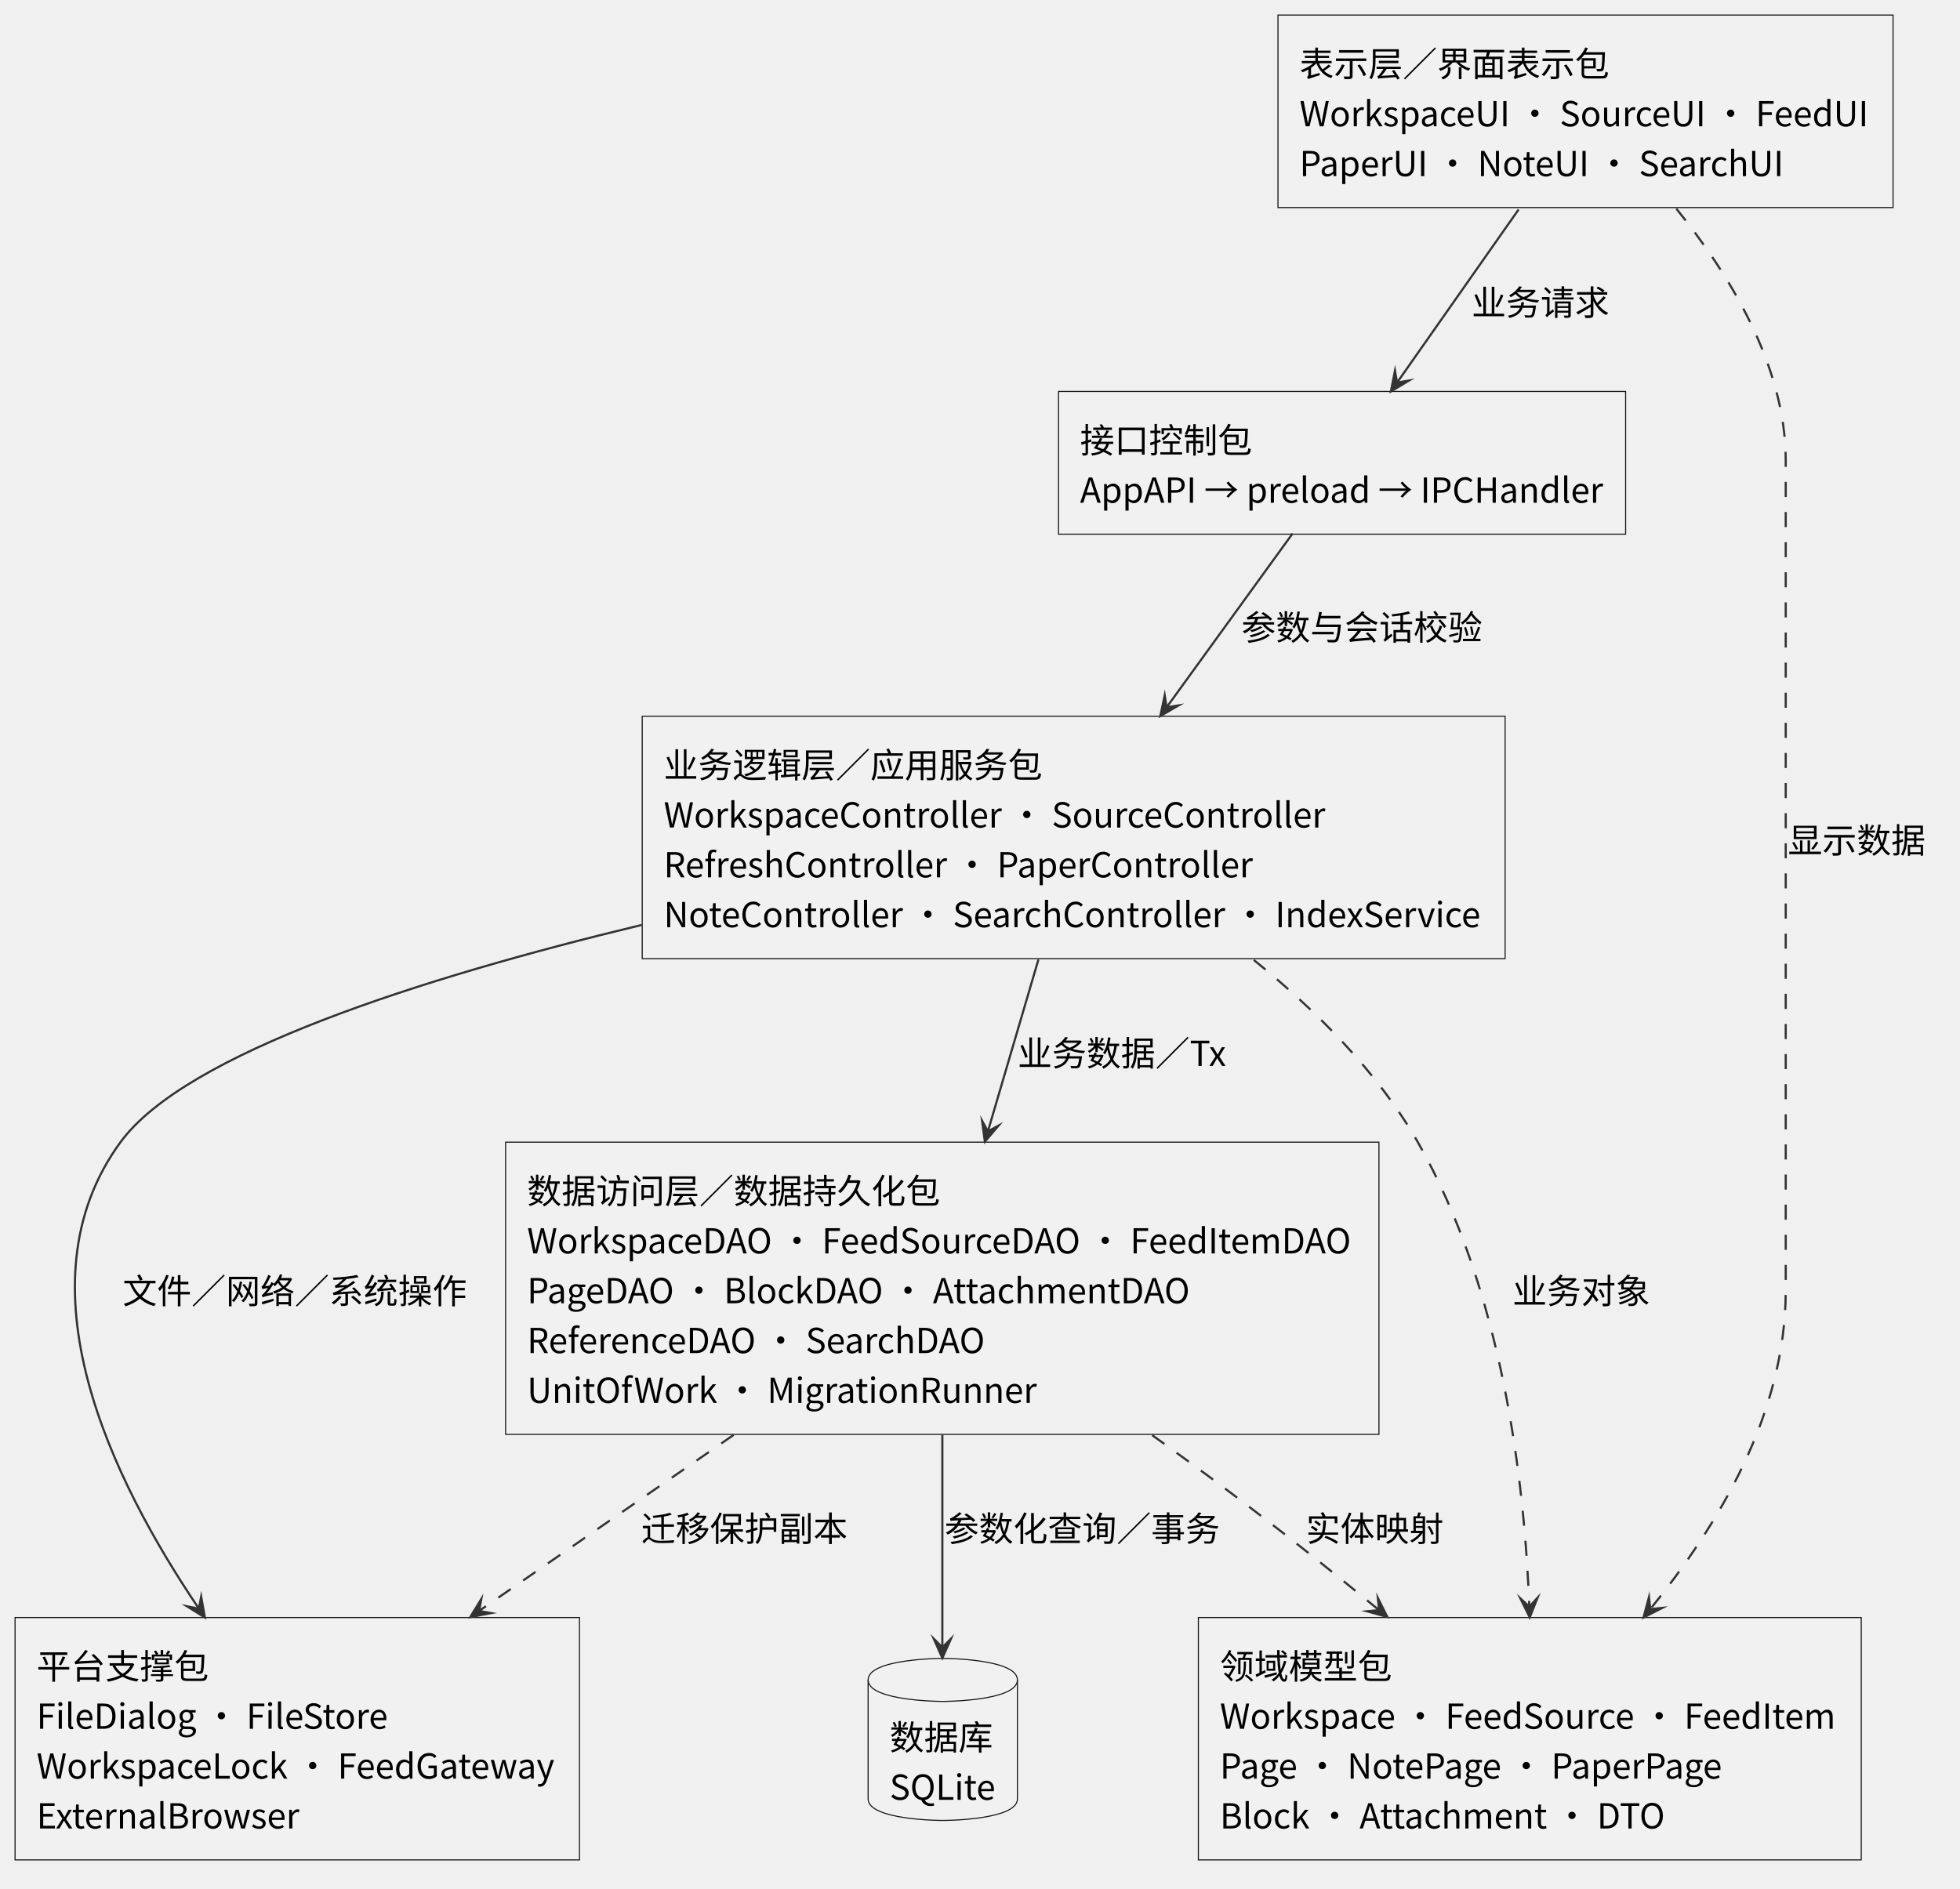
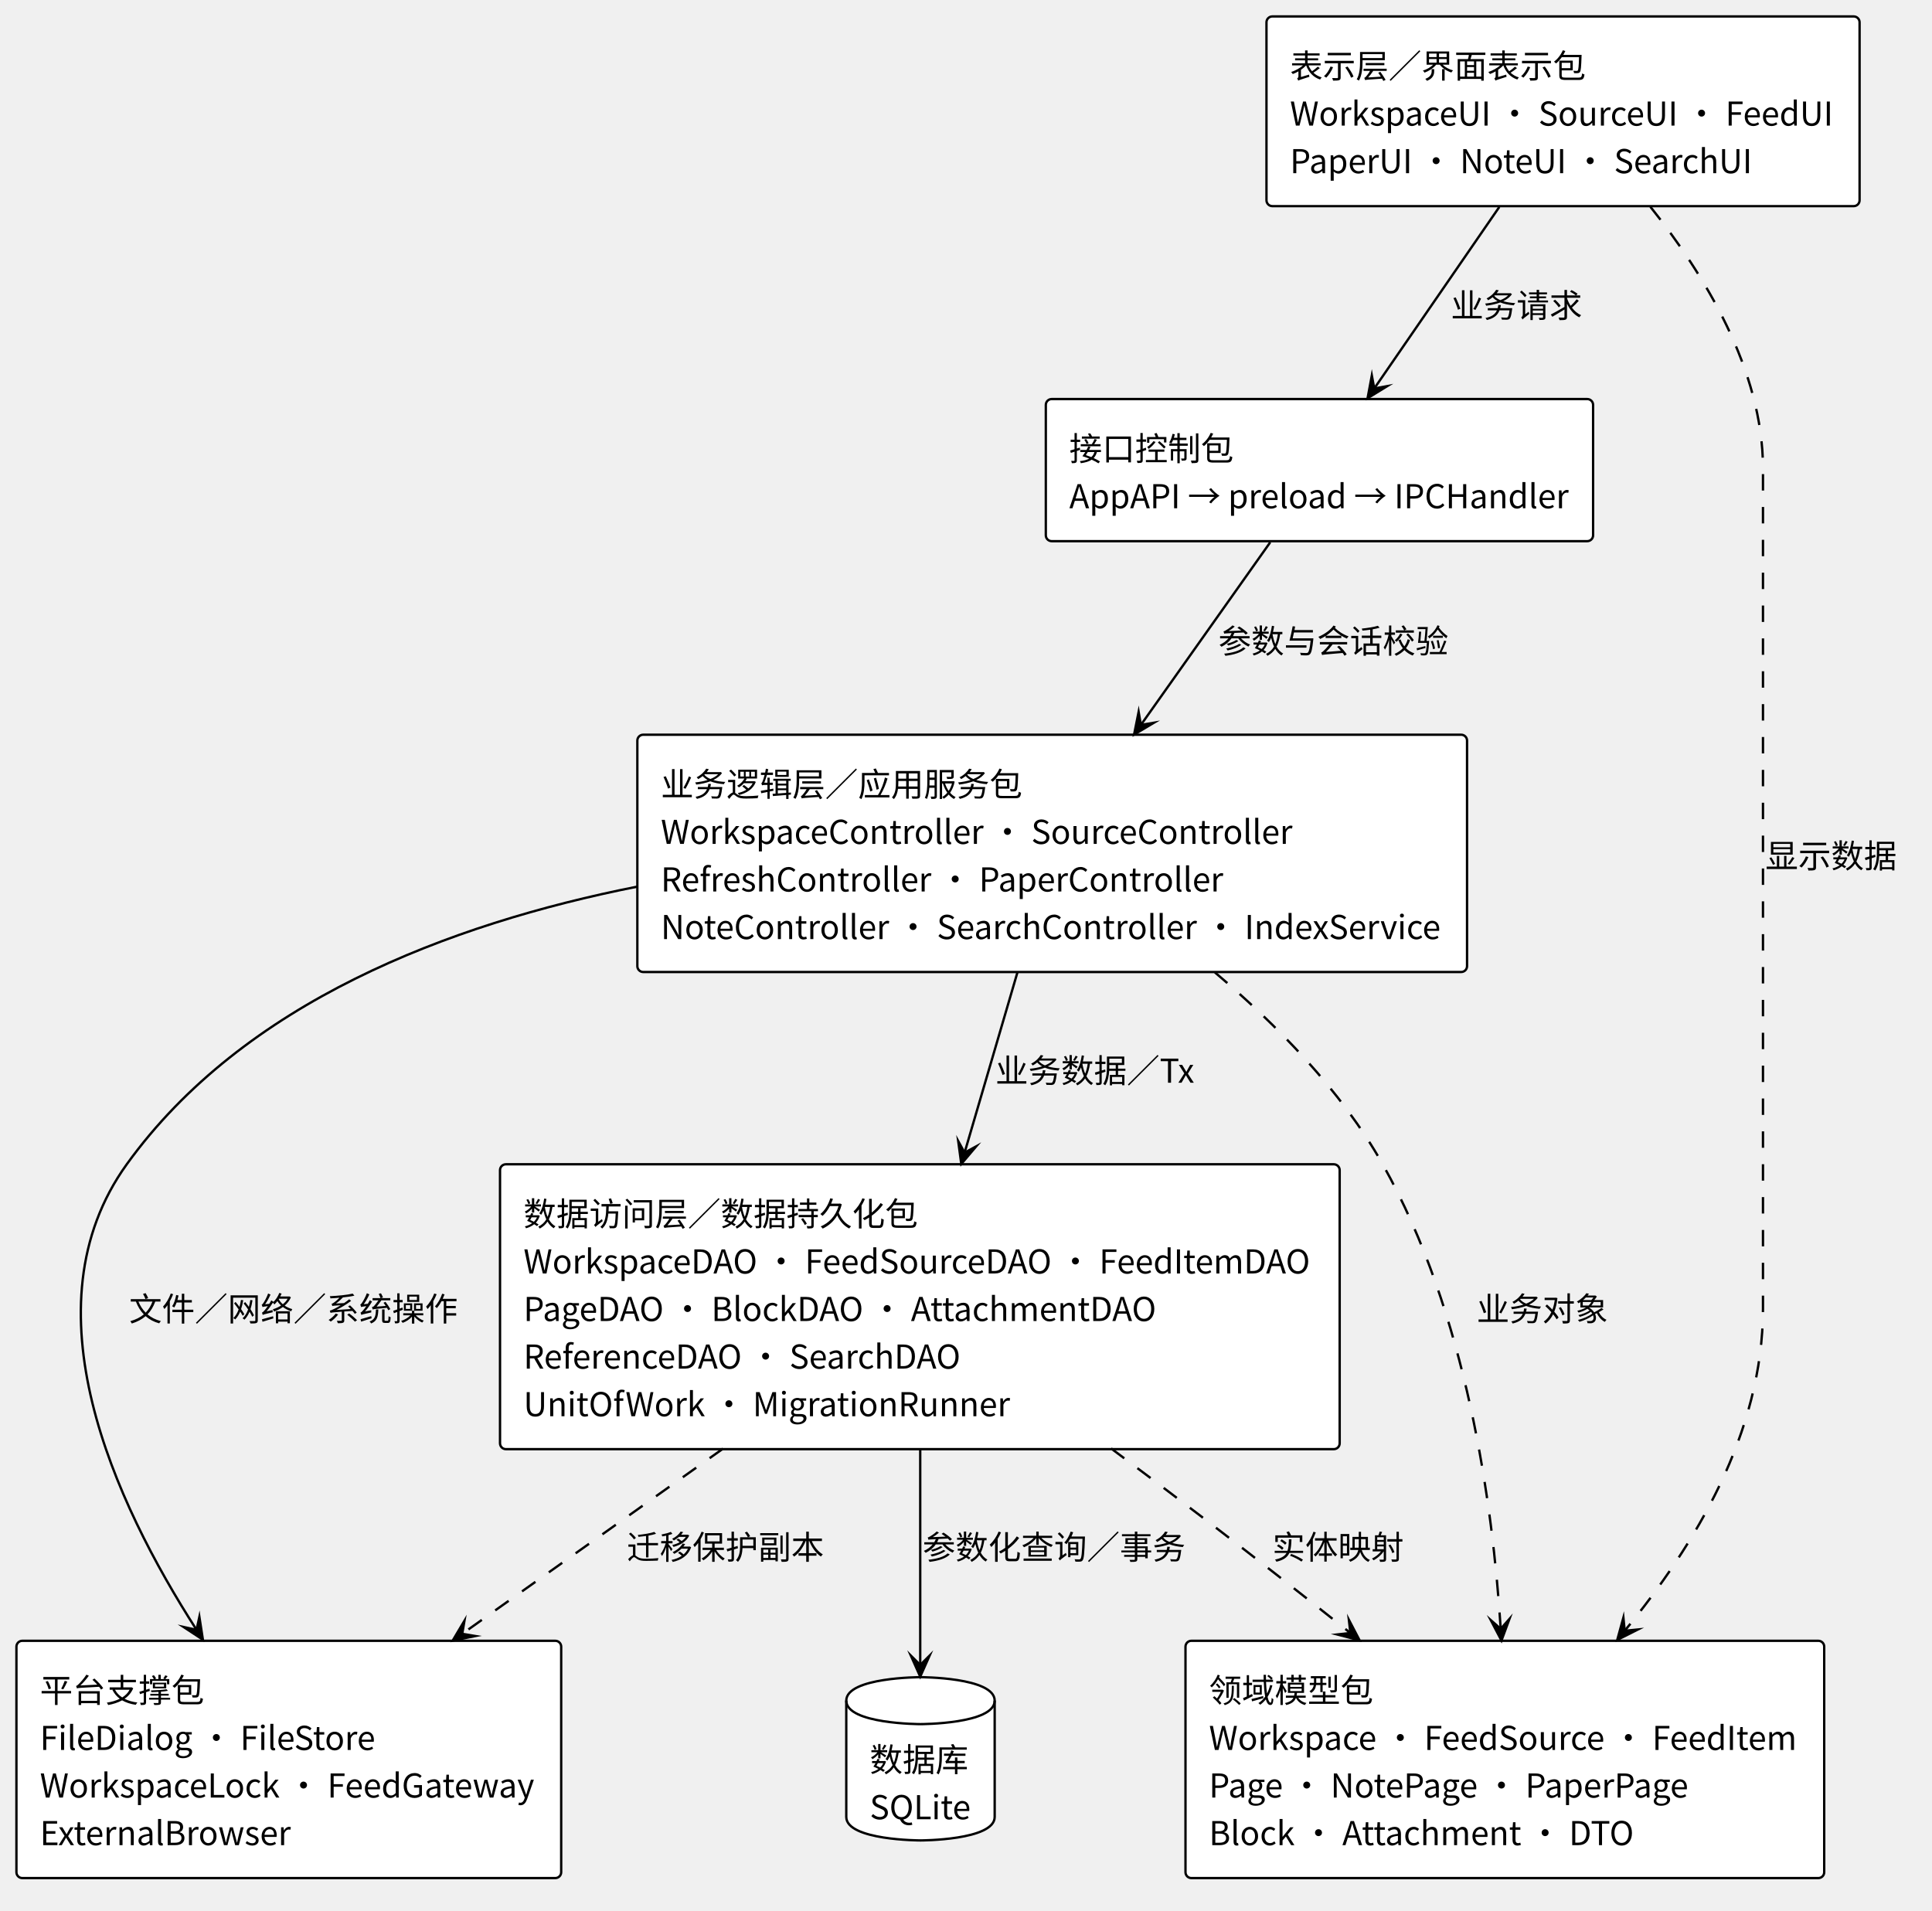
- <svg xmlns="http://www.w3.org/2000/svg" version="1.1" data-diagram-type="DESCRIPTION" style="width:911px;height:878px;background:#FFFFFF;" width="911px" height="878px" viewBox="0 0 911 878" zoomAndPan="magnify" preserveAspectRatio="none" contentStyleType="text/css">
+ <svg xmlns="http://www.w3.org/2000/svg" version="1.1" data-diagram-type="DESCRIPTION" style="width:823px;height:814px;background:#FFFFFF;" width="823px" height="814px" viewBox="0 0 823 814" zoomAndPan="magnify" preserveAspectRatio="none" contentStyleType="text/css">
  <defs />
  <g font-family="sans-serif" lengthAdjust="spacing">
-     <g class="entity" data-qualified-name="UI" id="ent0001" data-source-line="11">
-       <rect x="594" y="7" width="285.888" height="89.504" fill="#F1F1F1" style="stroke:#181818;stroke-width:0.5;" />
-       <text x="604" y="35.56" fill="#000" font-size="16" textLength="144" font-family="Noto Sans CJK SC">表示层／界面表示包</text>
-       <text x="604" y="58.728" fill="#000" font-size="16" textLength="265.888" font-family="Noto Sans CJK SC">WorkspaceUI · SourceUI · FeedUI</text>
-       <text x="604" y="81.896" fill="#000" font-size="16" textLength="226.784" font-family="Noto Sans CJK SC">PaperUI · NoteUI · SearchUI</text>
+     <g class="entity" data-qualified-name="UI" id="ent0001" data-source-line="3">
+       <rect x="539.5" y="7" width="252.651" height="80.816" fill="#FFF" style="stroke:#000;stroke-width:1;" rx="2.5" ry="2.5" />
+       <text x="549.5" y="33.24" fill="#000" font-size="14" textLength="125.999" font-family="Noto Sans CJK SC">表示层／界面表示包</text>
+       <text x="549.5" y="53.512" fill="#000" font-size="14" textLength="232.651" font-family="Noto Sans CJK SC">WorkspaceUI · SourceUI · FeedUI</text>
+       <text x="549.5" y="73.784" fill="#000" font-size="14" textLength="198.435" font-family="Noto Sans CJK SC">PaperUI · NoteUI · SearchUI</text>
    </g>
-     <g class="entity" data-qualified-name="Bridge" id="ent0002" data-source-line="12">
-       <rect x="492" y="182" width="263.584" height="66.336" fill="#F1F1F1" style="stroke:#181818;stroke-width:0.5;" />
-       <text x="502" y="210.56" fill="#000" font-size="16" textLength="80" font-family="Noto Sans CJK SC">接口控制包</text>
-       <text x="502" y="233.728" fill="#000" font-size="16" textLength="243.584" font-family="Noto Sans CJK SC">AppAPI → preload → IPCHandler</text>
+     <g class="entity" data-qualified-name="Bridge" id="ent0002" data-source-line="4">
+       <rect x="445.5" y="170" width="233.135" height="60.544" fill="#FFF" style="stroke:#000;stroke-width:1;" rx="2.5" ry="2.5" />
+       <text x="455.5" y="196.24" fill="#000" font-size="14" textLength="70" font-family="Noto Sans CJK SC">接口控制包</text>
+       <text x="455.5" y="216.512" fill="#000" font-size="14" textLength="213.135" font-family="Noto Sans CJK SC">AppAPI → preload → IPCHandler</text>
    </g>
-     <g class="entity" data-qualified-name="Business" id="ent0003" data-source-line="13">
-       <rect x="298.5" y="333" width="401.073" height="112.672" fill="#F1F1F1" style="stroke:#181818;stroke-width:0.5;" />
-       <text x="308.5" y="361.56" fill="#000" font-size="16" textLength="176" font-family="Noto Sans CJK SC">业务逻辑层／应用服务包</text>
-       <text x="308.5" y="384.728" fill="#000" font-size="16" textLength="309.089" font-family="Noto Sans CJK SC">WorkspaceController · SourceController</text>
-       <text x="308.5" y="407.896" fill="#000" font-size="16" textLength="275.313" font-family="Noto Sans CJK SC">RefreshController · PaperController</text>
-       <text x="308.5" y="431.064" fill="#000" font-size="16" textLength="381.073" font-family="Noto Sans CJK SC">NoteController · SearchController · IndexService</text>
+     <g class="entity" data-qualified-name="Business" id="ent0003" data-source-line="5">
+       <rect x="271.5" y="313" width="353.437" height="101.088" fill="#FFF" style="stroke:#000;stroke-width:1;" rx="2.5" ry="2.5" />
+       <text x="281.5" y="339.24" fill="#000" font-size="14" textLength="153.999" font-family="Noto Sans CJK SC">业务逻辑层／应用服务包</text>
+       <text x="281.5" y="359.512" fill="#000" font-size="14" textLength="270.451" font-family="Noto Sans CJK SC">WorkspaceController · SourceController</text>
+       <text x="281.5" y="379.784" fill="#000" font-size="14" textLength="240.897" font-family="Noto Sans CJK SC">RefreshController · PaperController</text>
+       <text x="281.5" y="400.056" fill="#000" font-size="14" textLength="333.437" font-family="Noto Sans CJK SC">NoteController · SearchController · IndexService</text>
    </g>
-     <g class="entity" data-qualified-name="DAO" id="ent0004" data-source-line="14">
-       <rect x="235" y="531" width="405.921" height="135.84" fill="#F1F1F1" style="stroke:#181818;stroke-width:0.5;" />
-       <text x="245" y="559.56" fill="#000" font-size="16" textLength="192" font-family="Noto Sans CJK SC">数据访问层／数据持久化包</text>
-       <text x="245" y="582.728" fill="#000" font-size="16" textLength="385.921" font-family="Noto Sans CJK SC">WorkspaceDAO · FeedSourceDAO · FeedItemDAO</text>
-       <text x="245" y="605.896" fill="#000" font-size="16" textLength="311.073" font-family="Noto Sans CJK SC">PageDAO · BlockDAO · AttachmentDAO</text>
-       <text x="245" y="629.064" fill="#000" font-size="16" textLength="214.816" font-family="Noto Sans CJK SC">ReferenceDAO · SearchDAO</text>
-       <text x="245" y="652.232" fill="#000" font-size="16" textLength="236.736" font-family="Noto Sans CJK SC">UnitOfWork · MigrationRunner</text>
+     <g class="entity" data-qualified-name="DAO" id="ent0004" data-source-line="6">
+       <rect x="213" y="496" width="357.679" height="121.36" fill="#FFF" style="stroke:#000;stroke-width:1;" rx="2.5" ry="2.5" />
+       <text x="223" y="522.24" fill="#000" font-size="14" textLength="167.999" font-family="Noto Sans CJK SC">数据访问层／数据持久化包</text>
+       <text x="223" y="542.512" fill="#000" font-size="14" textLength="337.679" font-family="Noto Sans CJK SC">WorkspaceDAO · FeedSourceDAO · FeedItemDAO</text>
+       <text x="223" y="562.784" fill="#000" font-size="14" textLength="272.187" font-family="Noto Sans CJK SC">PageDAO · BlockDAO · AttachmentDAO</text>
+       <text x="223" y="583.056" fill="#000" font-size="14" textLength="187.963" font-family="Noto Sans CJK SC">ReferenceDAO · SearchDAO</text>
+       <text x="223" y="603.328" fill="#000" font-size="14" textLength="207.143" font-family="Noto Sans CJK SC">UnitOfWork · MigrationRunner</text>
    </g>
-     <g class="entity" data-qualified-name="DB" id="ent0005" data-source-line="15">
-       <path d="M403.5,781 C403.5,771 438.196,771 438.196,771 C438.196,771 472.892,771 472.892,781 L472.892,836.336 C472.892,846.336 438.196,846.336 438.196,846.336 C438.196,846.336 403.5,846.336 403.5,836.336 L403.5,781" style="stroke:#181818;stroke-width:0.5;" fill="#F1F1F1" />
-       <path d="M403.5,781 C403.5,791 438.196,791 438.196,791 C438.196,791 472.892,791 472.892,781" style="stroke:#181818;stroke-width:0.5;" fill="none" />
-       <text x="413.5" y="813.56" fill="#000" font-size="16" textLength="48" font-family="Noto Sans CJK SC">数据库</text>
-       <text x="413.5" y="836.728" fill="#000" font-size="16" textLength="49.392" font-family="Noto Sans CJK SC">SQLite</text>
+     <g class="entity" data-qualified-name="DB" id="ent0005" data-source-line="7">
+       <path d="M360.5,724.5 C360.5,714.5 392.109,714.5 392.109,714.5 C392.109,714.5 423.718,714.5 423.718,724.5 L423.718,774.044 C423.718,784.044 392.109,784.044 392.109,784.044 C392.109,784.044 360.5,784.044 360.5,774.044 L360.5,724.5" style="stroke:#000;stroke-width:1;" fill="#FFF" />
+       <path d="M360.5,724.5 C360.5,734.5 392.109,734.5 392.109,734.5 C392.109,734.5 423.718,734.5 423.718,724.5" style="stroke:#000;stroke-width:1;" fill="none" />
+       <text x="370.5" y="754.74" fill="#000" font-size="14" textLength="42" font-family="Noto Sans CJK SC">数据库</text>
+       <text x="370.5" y="775.012" fill="#000" font-size="14" textLength="43.218" font-family="Noto Sans CJK SC">SQLite</text>
    </g>
-     <g class="entity" data-qualified-name="Domain" id="ent0006" data-source-line="16">
-       <rect x="557" y="752" width="308.097" height="112.672" fill="#F1F1F1" style="stroke:#181818;stroke-width:0.5;" />
-       <text x="567" y="780.56" fill="#000" font-size="16" textLength="80" font-family="Noto Sans CJK SC">领域模型包</text>
-       <text x="567" y="803.728" fill="#000" font-size="16" textLength="288.097" font-family="Noto Sans CJK SC">Workspace · FeedSource · FeedItem</text>
-       <text x="567" y="826.896" fill="#000" font-size="16" textLength="237.696" font-family="Noto Sans CJK SC">Page · NotePage · PaperPage</text>
-       <text x="567" y="850.064" fill="#000" font-size="16" textLength="208.688" font-family="Noto Sans CJK SC">Block · Attachment · DTO</text>
+     <g class="entity" data-qualified-name="Domain" id="ent0006" data-source-line="8">
+       <rect x="505" y="699" width="272.083" height="101.088" fill="#FFF" style="stroke:#000;stroke-width:1;" rx="2.5" ry="2.5" />
+       <text x="515" y="725.24" fill="#000" font-size="14" textLength="70" font-family="Noto Sans CJK SC">领域模型包</text>
+       <text x="515" y="745.512" fill="#000" font-size="14" textLength="252.083" font-family="Noto Sans CJK SC">Workspace · FeedSource · FeedItem</text>
+       <text x="515" y="765.784" fill="#000" font-size="14" textLength="207.983" font-family="Noto Sans CJK SC">Page · NotePage · PaperPage</text>
+       <text x="515" y="786.056" fill="#000" font-size="14" textLength="182.601" font-family="Noto Sans CJK SC">Block · Attachment · DTO</text>
    </g>
-     <g class="entity" data-qualified-name="Platform" id="ent0007" data-source-line="17">
-       <rect x="7" y="752" width="262.352" height="112.672" fill="#F1F1F1" style="stroke:#181818;stroke-width:0.5;" />
-       <text x="17" y="780.56" fill="#000" font-size="16" textLength="80" font-family="Noto Sans CJK SC">平台支撑包</text>
-       <text x="17" y="803.728" fill="#000" font-size="16" textLength="164.464" font-family="Noto Sans CJK SC">FileDialog · FileStore</text>
-       <text x="17" y="826.896" fill="#000" font-size="16" textLength="242.352" font-family="Noto Sans CJK SC">WorkspaceLock · FeedGateway</text>
-       <text x="17" y="850.064" fill="#000" font-size="16" textLength="123.616" font-family="Noto Sans CJK SC">ExternalBrowser</text>
+     <g class="entity" data-qualified-name="Platform" id="ent0007" data-source-line="9">
+       <rect x="7" y="699" width="232.057" height="101.088" fill="#FFF" style="stroke:#000;stroke-width:1;" rx="2.5" ry="2.5" />
+       <text x="17" y="725.24" fill="#000" font-size="14" textLength="70" font-family="Noto Sans CJK SC">平台支撑包</text>
+       <text x="17" y="745.512" fill="#000" font-size="14" textLength="143.905" font-family="Noto Sans CJK SC">FileDialog · FileStore</text>
+       <text x="17" y="765.784" fill="#000" font-size="14" textLength="212.057" font-family="Noto Sans CJK SC">WorkspaceLock · FeedGateway</text>
+       <text x="17" y="786.056" fill="#000" font-size="14" textLength="108.164" font-family="Noto Sans CJK SC">ExternalBrowser</text>
    </g>
-     <g class="link" data-entity-1="ent0001" data-entity-2="ent0002" id="lnk8" data-source-line="18" data-link-type="dependency">
-       <path d="M705.82,97.42 C687.01,124.23 666.342,153.667 649.352,177.877" style="stroke:#333;stroke-width:1;" fill="none" id="UI-to-Bridge" />
-       <polygon points="646.48,181.97,654.924,176.901,649.352,177.877,648.376,172.305,646.48,181.97" fill="#333" style="stroke:#333;stroke-width:1;stroke-linejoin:miter;stroke-miterlimit:10;" />
-       <text x="684" y="146.56" fill="#000" font-size="16" textLength="64" font-family="Noto Sans CJK SC">业务请求</text>
+     <g class="link" data-entity-1="ent0001" data-entity-2="ent0002" id="lnk8" data-source-line="10" data-link-type="dependency">
+       <path d="M638.68,88.17 C621.1,113.69 601.466,142.192 585.406,165.512" style="stroke:#000;stroke-width:1;" fill="none" id="UI-to-Bridge" />
+       <polygon points="582.57,169.63,590.969,164.486,585.406,165.512,584.38,159.949,582.57,169.63" fill="#000" style="stroke:#000;stroke-width:1;stroke-linejoin:miter;stroke-miterlimit:10;" />
+       <text x="618" y="135.24" fill="#000" font-size="14" textLength="56" font-family="Noto Sans CJK SC">业务请求</text>
    </g>
-     <g class="link" data-entity-1="ent0002" data-entity-2="ent0003" id="lnk9" data-source-line="19" data-link-type="dependency">
-       <path d="M600.78,248.04 C583.55,271.82 562.563,300.781 542.243,328.831" style="stroke:#333;stroke-width:1;" fill="none" id="Bridge-to-Business" />
-       <polygon points="539.31,332.88,547.829,327.938,542.243,328.831,541.351,323.245,539.31,332.88" fill="#333" style="stroke:#333;stroke-width:1;stroke-linejoin:miter;stroke-miterlimit:10;" />
-       <text x="577" y="297.56" fill="#000" font-size="16" textLength="112" font-family="Noto Sans CJK SC">参数与会话校验</text>
+     <g class="link" data-entity-1="ent0002" data-entity-2="ent0003" id="lnk9" data-source-line="11" data-link-type="dependency">
+       <path d="M541.09,231.03 C524.89,253.91 504.98,282.03 485.99,308.84" style="stroke:#000;stroke-width:1;" fill="none" id="Bridge-to-Business" />
+       <polygon points="483.1,312.92,491.566,307.888,485.99,308.84,485.038,303.264,483.1,312.92" fill="#000" style="stroke:#000;stroke-width:1;stroke-linejoin:miter;stroke-miterlimit:10;" />
+       <text x="519" y="278.24" fill="#000" font-size="14" textLength="98" font-family="Noto Sans CJK SC">参数与会话校验</text>
    </g>
-     <g class="link" data-entity-1="ent0003" data-entity-2="ent0004" id="lnk10" data-source-line="20" data-link-type="dependency">
-       <path d="M482.65,446.11 C474.99,472.16 467.221,498.613 459.171,525.983" style="stroke:#333;stroke-width:1;" fill="none" id="Business-to-DAO" />
-       <polygon points="457.76,530.78,464.137,523.274,459.171,525.983,456.462,521.017,457.76,530.78" fill="#333" style="stroke:#333;stroke-width:1;stroke-linejoin:miter;stroke-miterlimit:10;" />
-       <text x="473" y="495.56" fill="#000" font-size="16" textLength="97.552" font-family="Noto Sans CJK SC">业务数据／Tx</text>
+     <g class="link" data-entity-1="ent0003" data-entity-2="ent0004" id="lnk10" data-source-line="12" data-link-type="dependency">
+       <path d="M433.43,414.18 C426.11,439.16 418.587,464.832 410.897,491.062" style="stroke:#000;stroke-width:1;" fill="none" id="Business-to-DAO" />
+       <polygon points="409.49,495.86,415.86,488.349,410.897,491.062,408.184,486.098,409.49,495.86" fill="#000" style="stroke:#000;stroke-width:1;stroke-linejoin:miter;stroke-miterlimit:10;" />
+       <text x="424" y="461.24" fill="#000" font-size="14" textLength="85.358" font-family="Noto Sans CJK SC">业务数据／Tx</text>
    </g>
-     <g class="link" data-entity-1="ent0004" data-entity-2="ent0005" id="lnk11" data-source-line="21" data-link-type="dependency">
-       <path d="M438,667.08 C438,701.54 438,737.19 438,765.86" style="stroke:#333;stroke-width:1;" fill="none" id="DAO-to-DB" />
-       <polygon points="438,770.86,442,761.86,438,765.86,434,761.86,438,770.86" fill="#333" style="stroke:#333;stroke-width:1;stroke-linejoin:miter;stroke-miterlimit:10;" />
-       <text x="439" y="716.56" fill="#000" font-size="16" textLength="128" font-family="Noto Sans CJK SC">参数化查询／事务</text>
+     <g class="link" data-entity-1="ent0004" data-entity-2="ent0005" id="lnk11" data-source-line="13" data-link-type="dependency">
+       <path d="M392,617.15 C392,649.11 392,682.34 392,709.29" style="stroke:#000;stroke-width:1;" fill="none" id="DAO-to-DB" />
+       <polygon points="392,714.29,396,705.29,392,709.29,388,705.29,392,714.29" fill="#000" style="stroke:#000;stroke-width:1;stroke-linejoin:miter;stroke-miterlimit:10;" />
+       <text x="393" y="664.24" fill="#000" font-size="14" textLength="112" font-family="Noto Sans CJK SC">参数化查询／事务</text>
    </g>
-     <g class="link" data-entity-1="ent0001" data-entity-2="ent0006" id="lnk12" data-source-line="22" data-link-type="dependency">
-       <path d="M779.15,97.02 C803.75,127.41 830,170.1 830,214 C830,214 830,214 830,600 C830,657.1 798.816,708.834 767.036,748.094" style="stroke:#333;stroke-width:1;stroke-dasharray:7,7;" fill="none" id="UI-to-Domain" />
-       <polygon points="763.89,751.98,772.662,747.501,767.036,748.094,766.444,742.468,763.89,751.98" fill="#333" style="stroke:#333;stroke-width:1;stroke-linejoin:miter;stroke-miterlimit:10;" />
-       <text x="831" y="396.56" fill="#000" font-size="16" textLength="64" font-family="Noto Sans CJK SC">显示数据</text>
+     <g class="link" data-entity-1="ent0001" data-entity-2="ent0006" id="lnk12" data-source-line="14" data-link-type="dependency">
+       <path d="M703.03,88.09 C725.94,116.76 751,157.68 751,199.5 C751,199.5 751,199.5 751,557.5 C751,610.69 721.739,658.562 692.099,694.742" style="stroke:#000;stroke-width:1;stroke-dasharray:7,7;" fill="none" id="UI-to-Domain" />
+       <polygon points="688.93,698.61,697.728,694.183,692.099,694.742,691.539,689.113,688.93,698.61" fill="#000" style="stroke:#000;stroke-width:1;stroke-linejoin:miter;stroke-miterlimit:10;" />
+       <text x="752" y="369.74" fill="#000" font-size="14" textLength="56" font-family="Noto Sans CJK SC">显示数据</text>
    </g>
-     <g class="link" data-entity-1="ent0003" data-entity-2="ent0006" id="lnk13" data-source-line="23" data-link-type="dependency">
-       <path d="M582.77,446.3 C611.14,469.28 640.33,498.24 659,531 C698.43,600.17 708.536,688.354 710.816,746.934" style="stroke:#333;stroke-width:1;stroke-dasharray:7,7;" fill="none" id="Business-to-Domain" />
-       <polygon points="711.01,751.93,714.657,742.781,710.816,746.934,706.663,743.092,711.01,751.93" fill="#333" style="stroke:#333;stroke-width:1;stroke-linejoin:miter;stroke-miterlimit:10;" />
-       <text x="703" y="606.06" fill="#000" font-size="16" textLength="64" font-family="Noto Sans CJK SC">业务对象</text>
+     <g class="link" data-entity-1="ent0003" data-entity-2="ent0006" id="lnk13" data-source-line="15" data-link-type="dependency">
+       <path d="M517.51,414.24 C543.7,436.41 571.38,464.63 589,496 C624.94,560 635.849,640.64 639.279,693.91" style="stroke:#000;stroke-width:1;stroke-dasharray:7,7;" fill="none" id="Business-to-Domain" />
+       <polygon points="639.6,698.9,643.013,689.662,639.279,693.91,635.03,690.176,639.6,698.9" fill="#000" style="stroke:#000;stroke-width:1;stroke-linejoin:miter;stroke-miterlimit:10;" />
+       <text x="629" y="562.74" fill="#000" font-size="14" textLength="56" font-family="Noto Sans CJK SC">业务对象</text>
    </g>
-     <g class="link" data-entity-1="ent0004" data-entity-2="ent0006" id="lnk14" data-source-line="24" data-link-type="dependency">
-       <path d="M535.53,667.22 C549.24,677.05 563.05,687.17 576,697 C598.8,714.31 619.299,730.713 640.969,748.543" style="stroke:#333;stroke-width:1;stroke-dasharray:7,7;" fill="none" id="DAO-to-Domain" />
-       <polygon points="644.83,751.72,640.422,742.913,640.969,748.543,635.339,749.091,644.83,751.72" fill="#333" style="stroke:#333;stroke-width:1;stroke-linejoin:miter;stroke-miterlimit:10;" />
-       <text x="607" y="716.56" fill="#000" font-size="16" textLength="64" font-family="Noto Sans CJK SC">实体映射</text>
+     <g class="link" data-entity-1="ent0004" data-entity-2="ent0006" id="lnk14" data-source-line="16" data-link-type="dependency">
+       <path d="M473.31,617.06 C486.63,626.99 500.24,637.23 513,647 C534.73,663.64 554.347,679.047 575.237,695.667" style="stroke:#000;stroke-width:1;stroke-dasharray:7,7;" fill="none" id="DAO-to-Domain" />
+       <polygon points="579.15,698.78,574.597,690.046,575.237,695.667,569.617,696.307,579.15,698.78" fill="#000" style="stroke:#000;stroke-width:1;stroke-linejoin:miter;stroke-miterlimit:10;" />
+       <text x="542" y="664.24" fill="#000" font-size="14" textLength="56" font-family="Noto Sans CJK SC">实体映射</text>
    </g>
-     <g class="link" data-entity-1="ent0003" data-entity-2="ent0007" id="lnk15" data-source-line="25" data-link-type="dependency">
-       <path d="M298.26,430.01 C195.74,454.69 86.29,489.62 56,531 C7.43,597.36 52.139,688.248 92.429,747.838" style="stroke:#333;stroke-width:1;" fill="none" id="Business-to-Platform" />
-       <polygon points="95.23,751.98,93.503,742.284,92.429,747.838,86.875,746.765,95.23,751.98" fill="#333" style="stroke:#333;stroke-width:1;stroke-linejoin:miter;stroke-miterlimit:10;" />
-       <text x="57" y="606.06" fill="#000" font-size="16" textLength="160" font-family="Noto Sans CJK SC">文件／网络／系统操作</text>
+     <g class="link" data-entity-1="ent0003" data-entity-2="ent0007" id="lnk15" data-source-line="17" data-link-type="dependency">
+       <path d="M271.32,377.75 C191.34,393.63 103.74,426.96 54,496 C10.17,556.84 48.798,639.943 83.728,694.323" style="stroke:#000;stroke-width:1;" fill="none" id="Business-to-Platform" />
+       <polygon points="86.43,698.53,84.932,688.796,83.728,694.323,78.2,693.119,86.43,698.53" fill="#000" style="stroke:#000;stroke-width:1;stroke-linejoin:miter;stroke-miterlimit:10;" />
+       <text x="55" y="562.74" fill="#000" font-size="14" textLength="139.999" font-family="Noto Sans CJK SC">文件／网络／系统操作</text>
    </g>
-     <g class="link" data-entity-1="ent0004" data-entity-2="ent0007" id="lnk16" data-source-line="26" data-link-type="dependency">
-       <path d="M341.01,667.08 C301.47,694.43 260.392,722.846 222.702,748.916" style="stroke:#333;stroke-width:1;stroke-dasharray:7,7;" fill="none" id="DAO-to-Platform" />
-       <polygon points="218.59,751.76,228.267,749.93,222.702,748.916,223.716,743.35,218.59,751.76" fill="#333" style="stroke:#333;stroke-width:1;stroke-linejoin:miter;stroke-miterlimit:10;" />
-       <text x="298" y="716.56" fill="#000" font-size="16" textLength="96" font-family="Noto Sans CJK SC">迁移保护副本</text>
+     <g class="link" data-entity-1="ent0004" data-entity-2="ent0007" id="lnk16" data-source-line="18" data-link-type="dependency">
+       <path d="M307.99,617.15 C271,643.42 232.117,671.025 196.907,696.025" style="stroke:#000;stroke-width:1;stroke-dasharray:7,7;" fill="none" id="DAO-to-Platform" />
+       <polygon points="192.83,698.92,202.484,696.971,196.907,696.025,197.853,690.448,192.83,698.92" fill="#000" style="stroke:#000;stroke-width:1;stroke-linejoin:miter;stroke-miterlimit:10;" />
+       <text x="267" y="664.24" fill="#000" font-size="14" textLength="84" font-family="Noto Sans CJK SC">迁移保护副本</text>
    </g>
  </g>
</svg>
